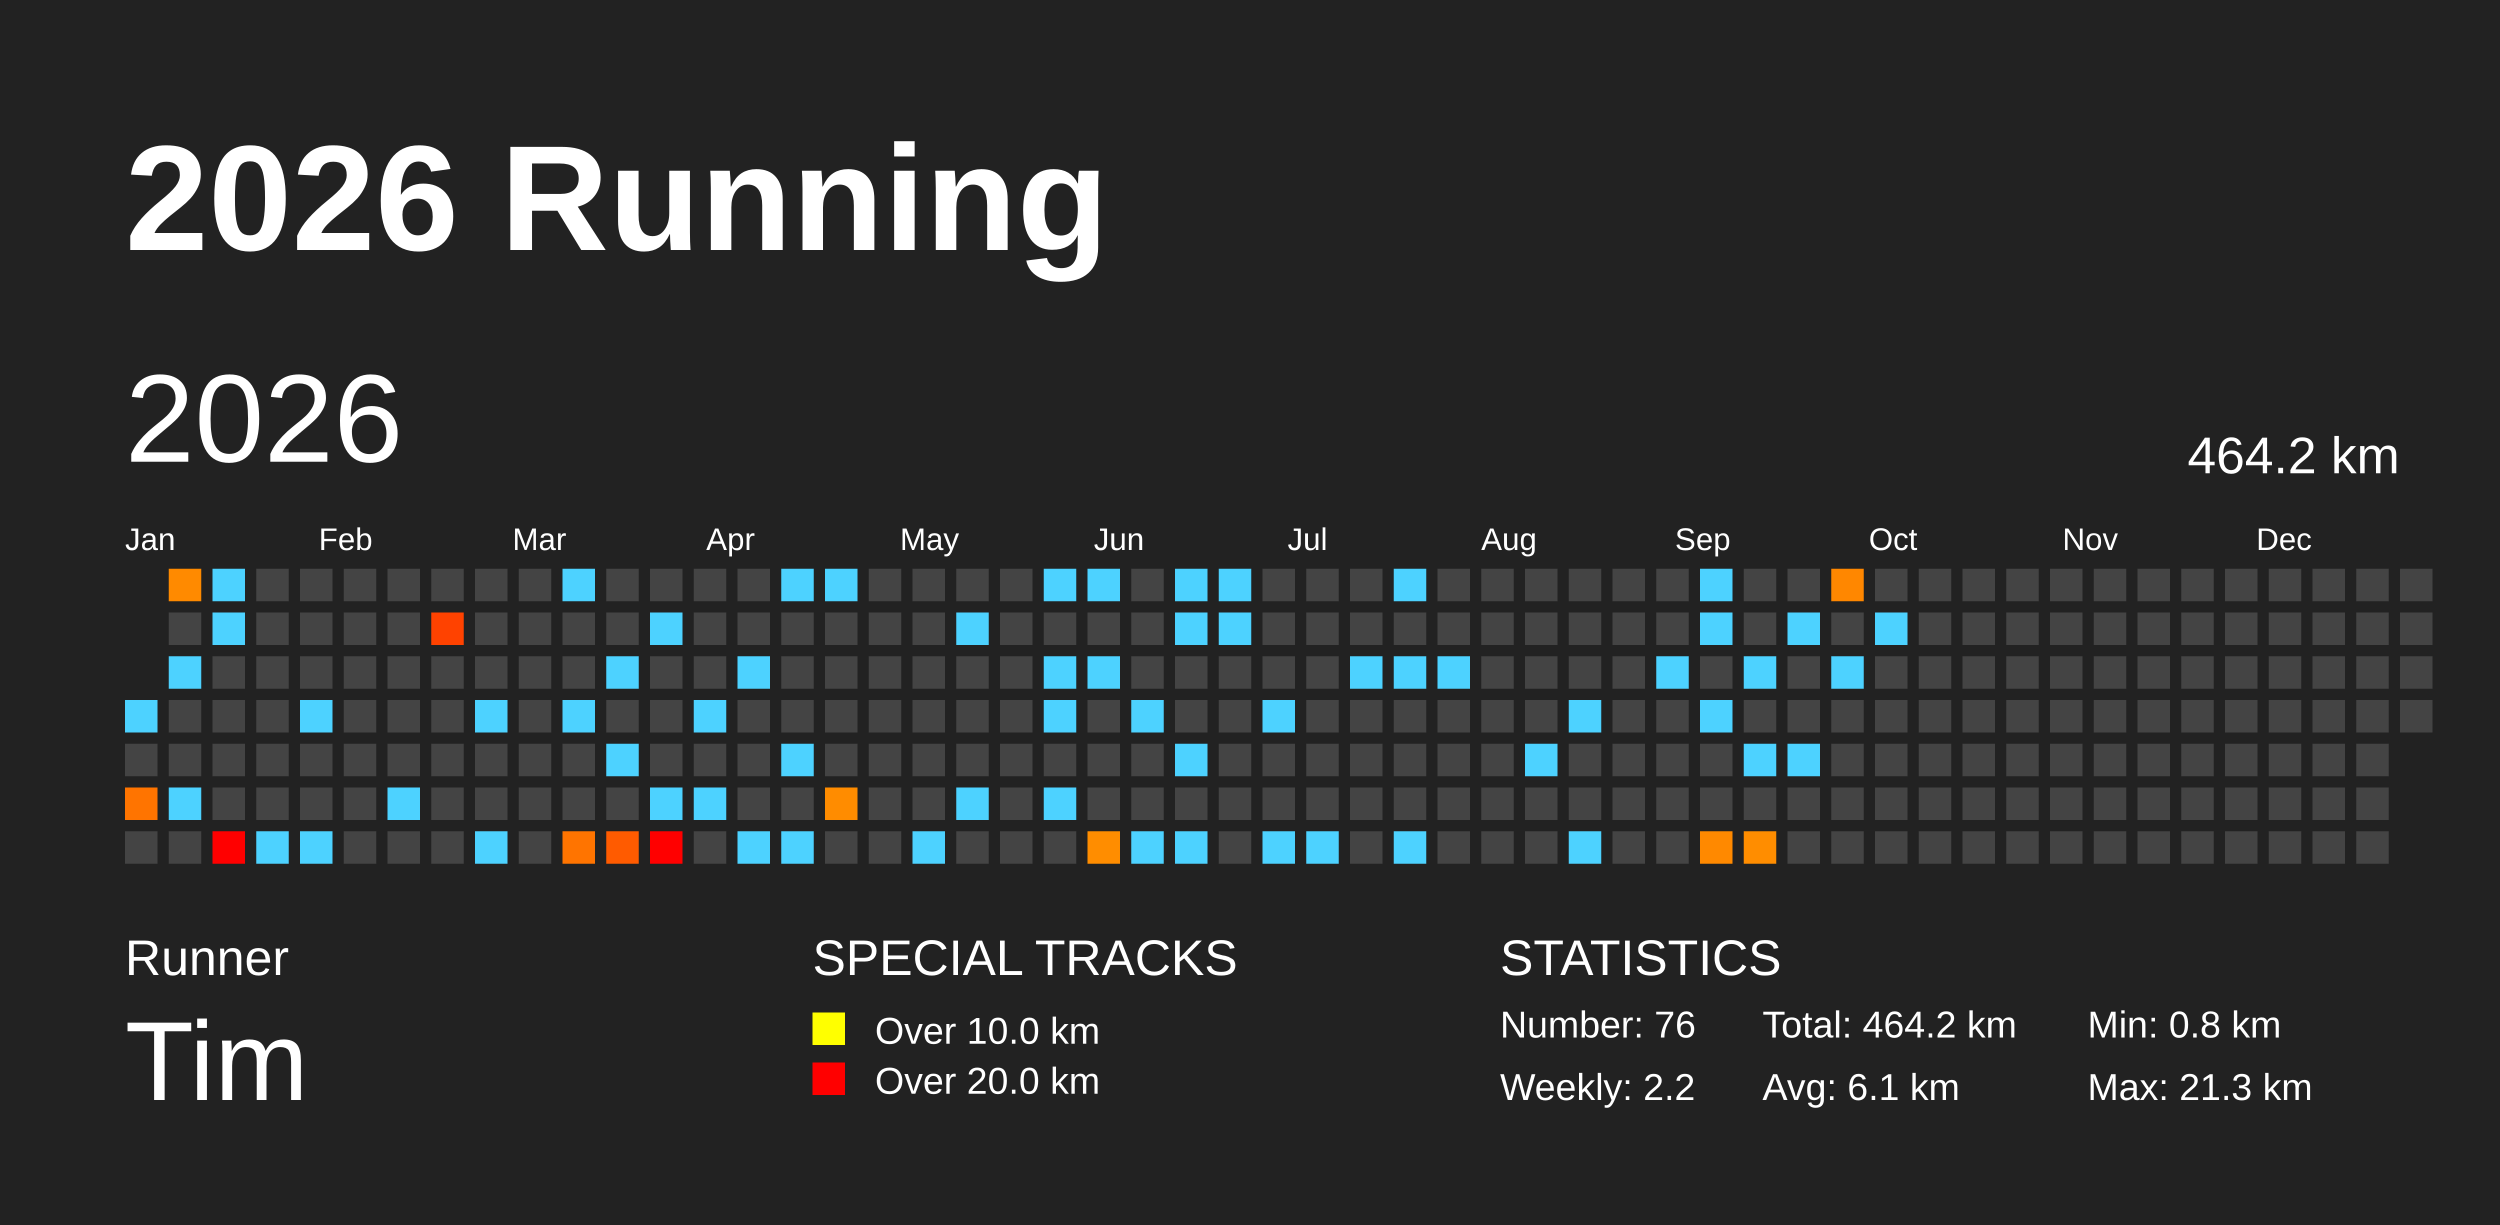
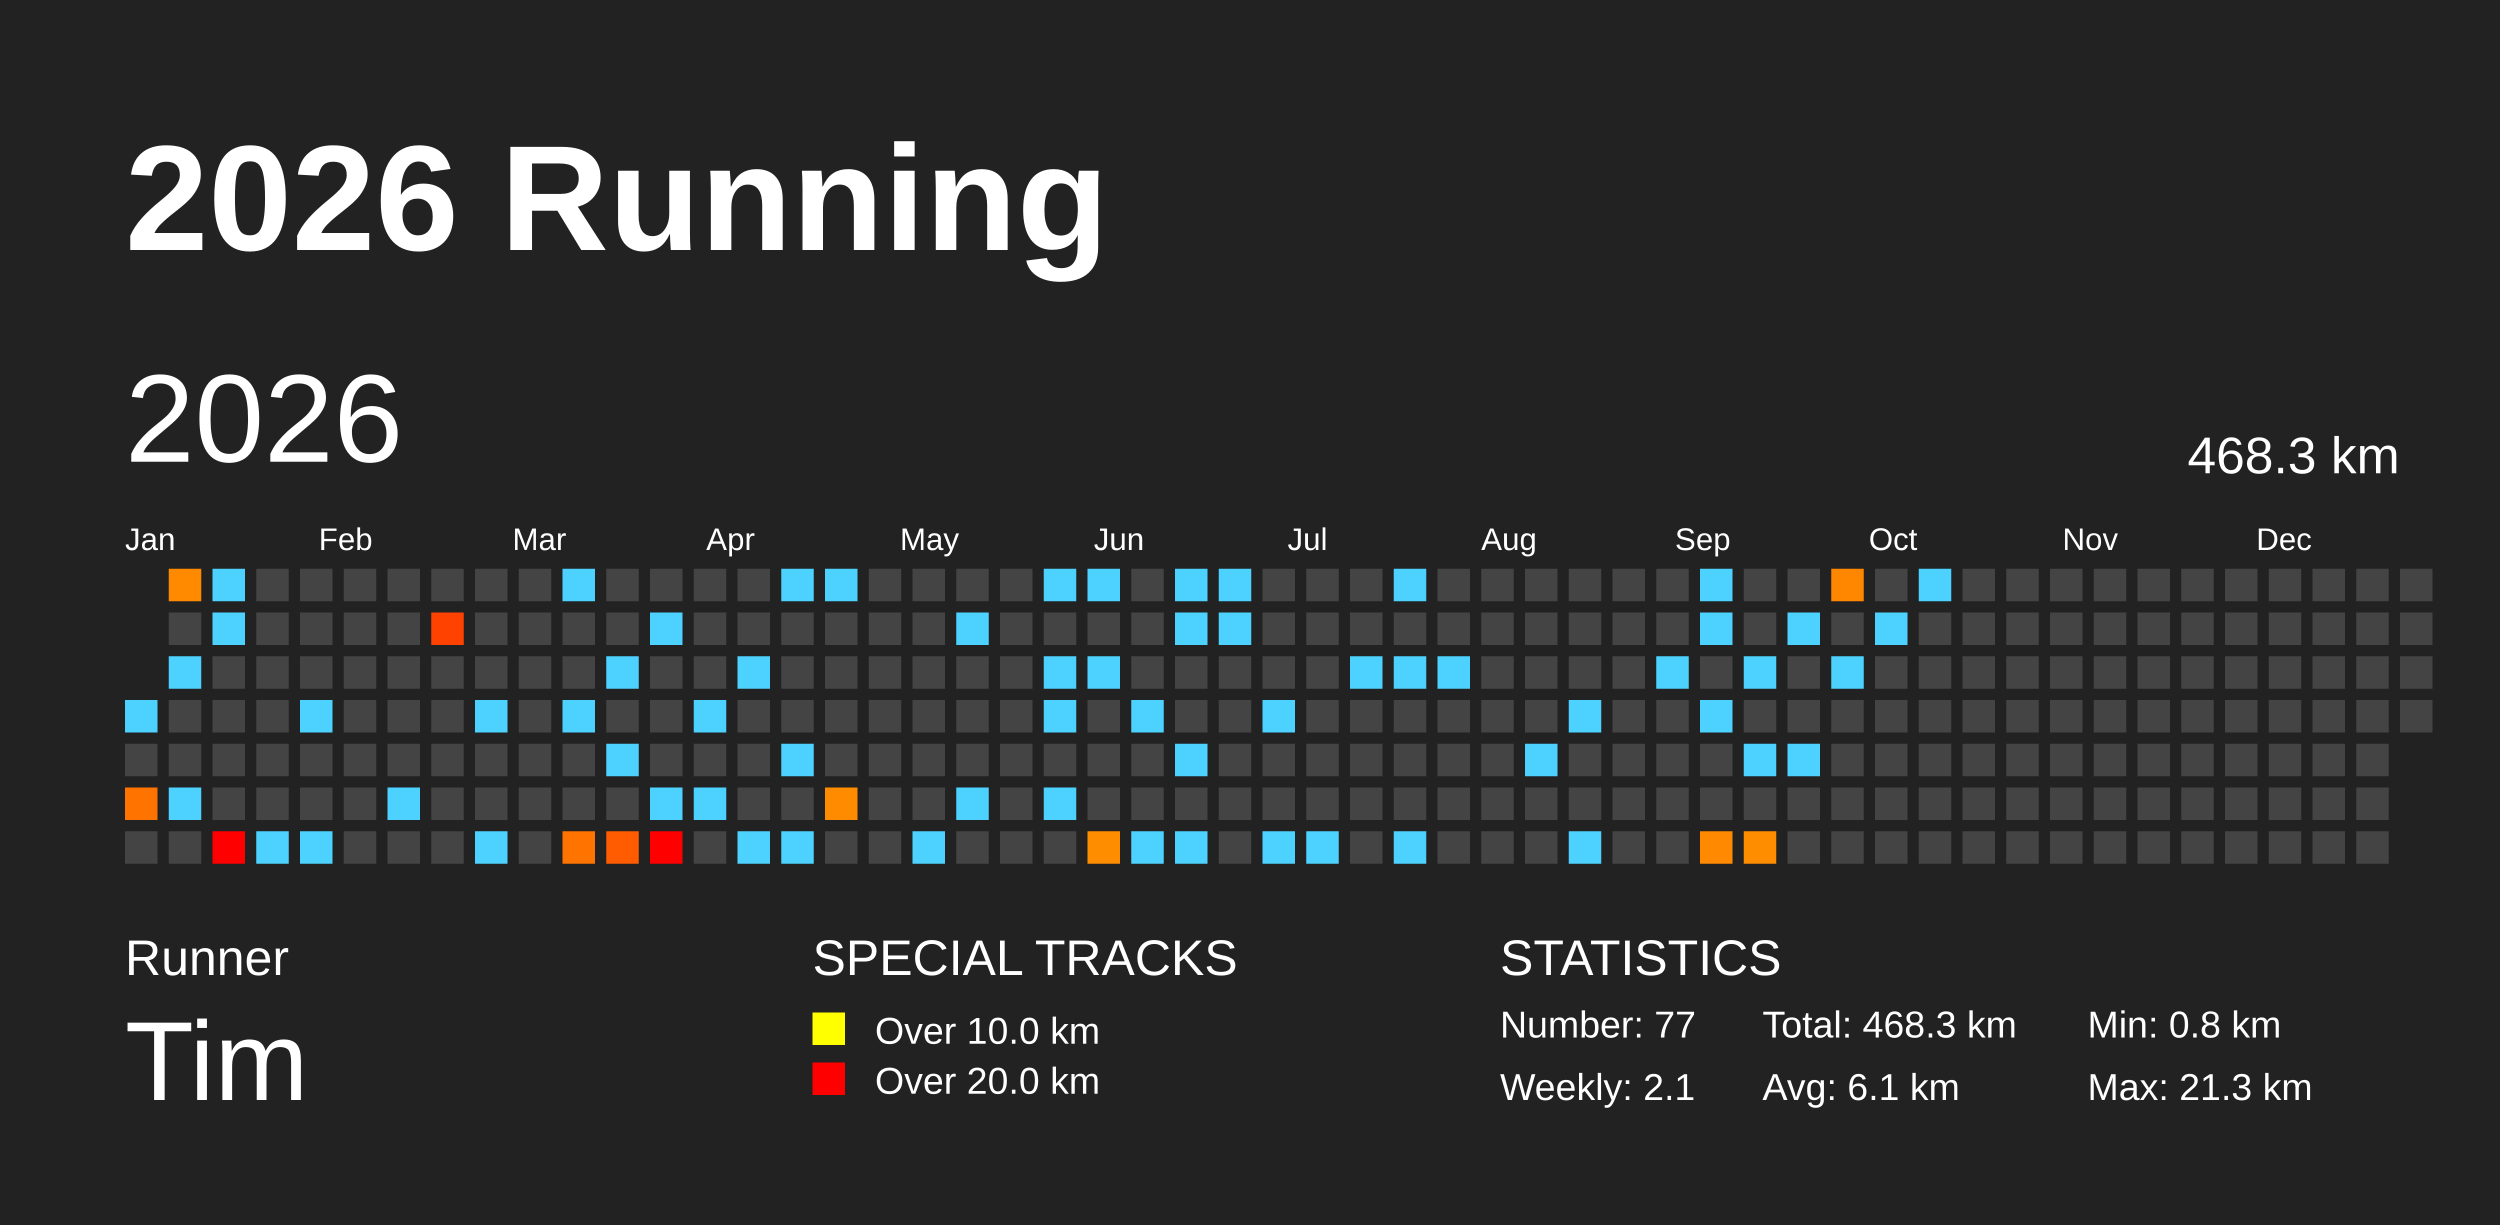
<svg xmlns="http://www.w3.org/2000/svg" baseProfile="full" height="98mm" version="1.1" viewBox="0,0,200,98" width="200mm">
  <defs />
  <rect fill="#222222" height="98" width="200" x="0" y="0" />
  <text fill="#FFFFFF" style="font-size:12px; font-family:Arial; font-weight:bold;" x="10" y="20">2026 Running</text>
  <text fill="#FFFFFF" style="font-size:4px; font-family:Arial" x="10" y="78">Runner</text>
  <text fill="#FFFFFF" style="font-size:9px; font-family:Arial" x="10" y="88">Tim</text>
  <text fill="#FFFFFF" style="font-size:4px; font-family:Arial" x="65" y="78">SPECIAL TRACKS</text>
  <rect fill="yellow" height="2.6" width="2.6" x="65" y="81" />
  <text fill="#FFFFFF" style="font-size:3px; font-family:Arial" x="70" y="83.5">Over 10.0 km</text>
  <rect fill="red" height="2.6" width="2.6" x="65" y="85" />
  <text fill="#FFFFFF" style="font-size:3px; font-family:Arial" x="70" y="87.5">Over 20.0 km</text>
  <text fill="#FFFFFF" style="font-size:4px; font-family:Arial" x="120" y="78">STATISTICS</text>
-   <text fill="#FFFFFF" style="font-size:3px; font-family:Arial" x="120" y="83">Number: 76</text>
-   <text fill="#FFFFFF" style="font-size:3px; font-family:Arial" x="120" y="88">Weekly: 2.2</text>
-   <text fill="#FFFFFF" style="font-size:3px; font-family:Arial" x="141" y="83">Total: 464.2 km</text>
+   <text fill="#FFFFFF" style="font-size:3px; font-family:Arial" x="120" y="83">Number: 77</text>
+   <text fill="#FFFFFF" style="font-size:3px; font-family:Arial" x="120" y="88">Weekly: 2.1</text>
+   <text fill="#FFFFFF" style="font-size:3px; font-family:Arial" x="141" y="83">Total: 468.3 km</text>
  <text fill="#FFFFFF" style="font-size:3px; font-family:Arial" x="141" y="88">Avg: 6.1 km</text>
  <text fill="#FFFFFF" style="font-size:3px; font-family:Arial" x="167" y="83">Min: 0.8 km</text>
  <text fill="#FFFFFF" style="font-size:3px; font-family:Arial" x="167" y="88">Max: 21.3 km</text>
  <text dominant-baseline="hanging" fill="#FFFFFF" style="font-size:10.0px; font-family:Arial;" x="10" y="30">2026</text>
-   <text dominant-baseline="hanging" fill="#FFFFFF" style="font-size:4.125px; font-family:Arial;" x="175" y="35">464.2 km</text>
+   <text dominant-baseline="hanging" fill="#FFFFFF" style="font-size:4.125px; font-family:Arial;" x="175" y="35">468.3 km</text>
  <text fill="#FFFFFF" style="font-size:2.5px; font-family:Arial" x="10.0" y="44">Jan</text>
  <text fill="#FFFFFF" style="font-size:2.5px; font-family:Arial" x="25.5" y="44">Feb</text>
  <text fill="#FFFFFF" style="font-size:2.5px; font-family:Arial" x="41.0" y="44">Mar</text>
  <text fill="#FFFFFF" style="font-size:2.5px; font-family:Arial" x="56.5" y="44">Apr</text>
  <text fill="#FFFFFF" style="font-size:2.5px; font-family:Arial" x="72.0" y="44">May</text>
  <text fill="#FFFFFF" style="font-size:2.5px; font-family:Arial" x="87.5" y="44">Jun</text>
  <text fill="#FFFFFF" style="font-size:2.5px; font-family:Arial" x="103.0" y="44">Jul</text>
  <text fill="#FFFFFF" style="font-size:2.5px; font-family:Arial" x="118.5" y="44">Aug</text>
  <text fill="#FFFFFF" style="font-size:2.5px; font-family:Arial" x="134.0" y="44">Sep</text>
  <text fill="#FFFFFF" style="font-size:2.5px; font-family:Arial" x="149.5" y="44">Oct</text>
  <text fill="#FFFFFF" style="font-size:2.5px; font-family:Arial" x="165.0" y="44">Nov</text>
  <text fill="#FFFFFF" style="font-size:2.5px; font-family:Arial" x="180.5" y="44">Dec</text>
  <rect fill="#4dd2ff" height="2.6" width="2.6" x="10.0" y="56.0" />
  <rect fill="#444444" height="2.6" width="2.6" x="10.0" y="59.5" />
  <rect fill="#ff7400" height="2.6" width="2.6" x="10.0" y="63.0" />
  <rect fill="#444444" height="2.6" width="2.6" x="10.0" y="66.5" />
  <rect fill="#ff8a00" height="2.6" width="2.6" x="13.5" y="45.5" />
  <rect fill="#444444" height="2.6" width="2.6" x="13.5" y="49.0" />
  <rect fill="#4dd2ff" height="2.6" width="2.6" x="13.5" y="52.5" />
  <rect fill="#444444" height="2.6" width="2.6" x="13.5" y="56.0" />
  <rect fill="#444444" height="2.6" width="2.6" x="13.5" y="59.5" />
  <rect fill="#4dd2ff" height="2.6" width="2.6" x="13.5" y="63.0" />
  <rect fill="#444444" height="2.6" width="2.6" x="13.5" y="66.5" />
  <rect fill="#4dd2ff" height="2.6" width="2.6" x="17.0" y="45.5" />
  <rect fill="#4dd2ff" height="2.6" width="2.6" x="17.0" y="49.0" />
  <rect fill="#444444" height="2.6" width="2.6" x="17.0" y="52.5" />
  <rect fill="#444444" height="2.6" width="2.6" x="17.0" y="56.0" />
  <rect fill="#444444" height="2.6" width="2.6" x="17.0" y="59.5" />
  <rect fill="#444444" height="2.6" width="2.6" x="17.0" y="63.0" />
  <rect fill="red" height="2.6" width="2.6" x="17.0" y="66.5" />
  <rect fill="#444444" height="2.6" width="2.6" x="20.5" y="45.5" />
  <rect fill="#444444" height="2.6" width="2.6" x="20.5" y="49.0" />
  <rect fill="#444444" height="2.6" width="2.6" x="20.5" y="52.5" />
  <rect fill="#444444" height="2.6" width="2.6" x="20.5" y="56.0" />
  <rect fill="#444444" height="2.6" width="2.6" x="20.5" y="59.5" />
  <rect fill="#444444" height="2.6" width="2.6" x="20.5" y="63.0" />
  <rect fill="#4dd2ff" height="2.6" width="2.6" x="20.5" y="66.5" />
  <rect fill="#444444" height="2.6" width="2.6" x="24.0" y="45.5" />
  <rect fill="#444444" height="2.6" width="2.6" x="24.0" y="49.0" />
  <rect fill="#444444" height="2.6" width="2.6" x="24.0" y="52.5" />
  <rect fill="#4dd2ff" height="2.6" width="2.6" x="24.0" y="56.0" />
  <rect fill="#444444" height="2.6" width="2.6" x="24.0" y="59.5" />
  <rect fill="#444444" height="2.6" width="2.6" x="24.0" y="63.0" />
  <rect fill="#4dd2ff" height="2.6" width="2.6" x="24.0" y="66.5" />
  <rect fill="#444444" height="2.6" width="2.6" x="27.5" y="45.5" />
  <rect fill="#444444" height="2.6" width="2.6" x="27.5" y="49.0" />
  <rect fill="#444444" height="2.6" width="2.6" x="27.5" y="52.5" />
  <rect fill="#444444" height="2.6" width="2.6" x="27.5" y="56.0" />
  <rect fill="#444444" height="2.6" width="2.6" x="27.5" y="59.5" />
  <rect fill="#444444" height="2.6" width="2.6" x="27.5" y="63.0" />
  <rect fill="#444444" height="2.6" width="2.6" x="27.5" y="66.5" />
  <rect fill="#444444" height="2.6" width="2.6" x="31.0" y="45.5" />
  <rect fill="#444444" height="2.6" width="2.6" x="31.0" y="49.0" />
  <rect fill="#444444" height="2.6" width="2.6" x="31.0" y="52.5" />
  <rect fill="#444444" height="2.6" width="2.6" x="31.0" y="56.0" />
  <rect fill="#444444" height="2.6" width="2.6" x="31.0" y="59.5" />
  <rect fill="#4dd2ff" height="2.6" width="2.6" x="31.0" y="63.0" />
  <rect fill="#444444" height="2.6" width="2.6" x="31.0" y="66.5" />
  <rect fill="#444444" height="2.6" width="2.6" x="34.5" y="45.5" />
  <rect fill="#ff4200" height="2.6" width="2.6" x="34.5" y="49.0" />
  <rect fill="#444444" height="2.6" width="2.6" x="34.5" y="52.5" />
  <rect fill="#444444" height="2.6" width="2.6" x="34.5" y="56.0" />
  <rect fill="#444444" height="2.6" width="2.6" x="34.5" y="59.5" />
  <rect fill="#444444" height="2.6" width="2.6" x="34.5" y="63.0" />
  <rect fill="#444444" height="2.6" width="2.6" x="34.5" y="66.5" />
  <rect fill="#444444" height="2.6" width="2.6" x="38.0" y="45.5" />
  <rect fill="#444444" height="2.6" width="2.6" x="38.0" y="49.0" />
  <rect fill="#444444" height="2.6" width="2.6" x="38.0" y="52.5" />
  <rect fill="#4dd2ff" height="2.6" width="2.6" x="38.0" y="56.0" />
  <rect fill="#444444" height="2.6" width="2.6" x="38.0" y="59.5" />
  <rect fill="#444444" height="2.6" width="2.6" x="38.0" y="63.0" />
  <rect fill="#4dd2ff" height="2.6" width="2.6" x="38.0" y="66.5" />
  <rect fill="#444444" height="2.6" width="2.6" x="41.5" y="45.5" />
  <rect fill="#444444" height="2.6" width="2.6" x="41.5" y="49.0" />
  <rect fill="#444444" height="2.6" width="2.6" x="41.5" y="52.5" />
  <rect fill="#444444" height="2.6" width="2.6" x="41.5" y="56.0" />
  <rect fill="#444444" height="2.6" width="2.6" x="41.5" y="59.5" />
  <rect fill="#444444" height="2.6" width="2.6" x="41.5" y="63.0" />
  <rect fill="#444444" height="2.6" width="2.6" x="41.5" y="66.5" />
  <rect fill="#4dd2ff" height="2.6" width="2.6" x="45.0" y="45.5" />
  <rect fill="#444444" height="2.6" width="2.6" x="45.0" y="49.0" />
  <rect fill="#444444" height="2.6" width="2.6" x="45.0" y="52.5" />
  <rect fill="#4dd2ff" height="2.6" width="2.6" x="45.0" y="56.0" />
  <rect fill="#444444" height="2.6" width="2.6" x="45.0" y="59.5" />
  <rect fill="#444444" height="2.6" width="2.6" x="45.0" y="63.0" />
  <rect fill="#ff7400" height="2.6" width="2.6" x="45.0" y="66.5" />
  <rect fill="#444444" height="2.6" width="2.6" x="48.5" y="45.5" />
  <rect fill="#444444" height="2.6" width="2.6" x="48.5" y="49.0" />
  <rect fill="#4dd2ff" height="2.6" width="2.6" x="48.5" y="52.5" />
  <rect fill="#444444" height="2.6" width="2.6" x="48.5" y="56.0" />
  <rect fill="#4dd2ff" height="2.6" width="2.6" x="48.5" y="59.5" />
  <rect fill="#444444" height="2.6" width="2.6" x="48.5" y="63.0" />
  <rect fill="#ff5b00" height="2.6" width="2.6" x="48.5" y="66.5" />
  <rect fill="#444444" height="2.6" width="2.6" x="52.0" y="45.5" />
  <rect fill="#4dd2ff" height="2.6" width="2.6" x="52.0" y="49.0" />
  <rect fill="#444444" height="2.6" width="2.6" x="52.0" y="52.5" />
  <rect fill="#444444" height="2.6" width="2.6" x="52.0" y="56.0" />
  <rect fill="#444444" height="2.6" width="2.6" x="52.0" y="59.5" />
  <rect fill="#4dd2ff" height="2.6" width="2.6" x="52.0" y="63.0" />
  <rect fill="red" height="2.6" width="2.6" x="52.0" y="66.5" />
  <rect fill="#444444" height="2.6" width="2.6" x="55.5" y="45.5" />
  <rect fill="#444444" height="2.6" width="2.6" x="55.5" y="49.0" />
  <rect fill="#444444" height="2.6" width="2.6" x="55.5" y="52.5" />
  <rect fill="#4dd2ff" height="2.6" width="2.6" x="55.5" y="56.0" />
  <rect fill="#444444" height="2.6" width="2.6" x="55.5" y="59.5" />
  <rect fill="#4dd2ff" height="2.6" width="2.6" x="55.5" y="63.0" />
  <rect fill="#444444" height="2.6" width="2.6" x="55.5" y="66.5" />
  <rect fill="#444444" height="2.6" width="2.6" x="59.0" y="45.5" />
  <rect fill="#444444" height="2.6" width="2.6" x="59.0" y="49.0" />
  <rect fill="#4dd2ff" height="2.6" width="2.6" x="59.0" y="52.5" />
  <rect fill="#444444" height="2.6" width="2.6" x="59.0" y="56.0" />
  <rect fill="#444444" height="2.6" width="2.6" x="59.0" y="59.5" />
  <rect fill="#444444" height="2.6" width="2.6" x="59.0" y="63.0" />
  <rect fill="#4dd2ff" height="2.6" width="2.6" x="59.0" y="66.5" />
  <rect fill="#4dd2ff" height="2.6" width="2.6" x="62.5" y="45.5" />
  <rect fill="#444444" height="2.6" width="2.6" x="62.5" y="49.0" />
  <rect fill="#444444" height="2.6" width="2.6" x="62.5" y="52.5" />
  <rect fill="#444444" height="2.6" width="2.6" x="62.5" y="56.0" />
  <rect fill="#4dd2ff" height="2.6" width="2.6" x="62.5" y="59.5" />
  <rect fill="#444444" height="2.6" width="2.6" x="62.5" y="63.0" />
  <rect fill="#4dd2ff" height="2.6" width="2.6" x="62.5" y="66.5" />
  <rect fill="#4dd2ff" height="2.6" width="2.6" x="66.0" y="45.5" />
  <rect fill="#444444" height="2.6" width="2.6" x="66.0" y="49.0" />
  <rect fill="#444444" height="2.6" width="2.6" x="66.0" y="52.5" />
  <rect fill="#444444" height="2.6" width="2.6" x="66.0" y="56.0" />
  <rect fill="#444444" height="2.6" width="2.6" x="66.0" y="59.5" />
  <rect fill="#ff8c00" height="2.6" width="2.6" x="66.0" y="63.0" />
  <rect fill="#444444" height="2.6" width="2.6" x="66.0" y="66.5" />
  <rect fill="#444444" height="2.6" width="2.6" x="69.5" y="45.5" />
  <rect fill="#444444" height="2.6" width="2.6" x="69.5" y="49.0" />
  <rect fill="#444444" height="2.6" width="2.6" x="69.5" y="52.5" />
  <rect fill="#444444" height="2.6" width="2.6" x="69.5" y="56.0" />
  <rect fill="#444444" height="2.6" width="2.6" x="69.5" y="59.5" />
  <rect fill="#444444" height="2.6" width="2.6" x="69.5" y="63.0" />
  <rect fill="#444444" height="2.6" width="2.6" x="69.5" y="66.5" />
  <rect fill="#444444" height="2.6" width="2.6" x="73.0" y="45.5" />
  <rect fill="#444444" height="2.6" width="2.6" x="73.0" y="49.0" />
  <rect fill="#444444" height="2.6" width="2.6" x="73.0" y="52.5" />
  <rect fill="#444444" height="2.6" width="2.6" x="73.0" y="56.0" />
  <rect fill="#444444" height="2.6" width="2.6" x="73.0" y="59.5" />
  <rect fill="#444444" height="2.6" width="2.6" x="73.0" y="63.0" />
  <rect fill="#4dd2ff" height="2.6" width="2.6" x="73.0" y="66.5" />
  <rect fill="#444444" height="2.6" width="2.6" x="76.5" y="45.5" />
  <rect fill="#4dd2ff" height="2.6" width="2.6" x="76.5" y="49.0" />
  <rect fill="#444444" height="2.6" width="2.6" x="76.5" y="52.5" />
  <rect fill="#444444" height="2.6" width="2.6" x="76.5" y="56.0" />
  <rect fill="#444444" height="2.6" width="2.6" x="76.5" y="59.5" />
  <rect fill="#4dd2ff" height="2.6" width="2.6" x="76.5" y="63.0" />
  <rect fill="#444444" height="2.6" width="2.6" x="76.5" y="66.5" />
  <rect fill="#444444" height="2.6" width="2.6" x="80.0" y="45.5" />
  <rect fill="#444444" height="2.6" width="2.6" x="80.0" y="49.0" />
  <rect fill="#444444" height="2.6" width="2.6" x="80.0" y="52.5" />
  <rect fill="#444444" height="2.6" width="2.6" x="80.0" y="56.0" />
  <rect fill="#444444" height="2.6" width="2.6" x="80.0" y="59.5" />
  <rect fill="#444444" height="2.6" width="2.6" x="80.0" y="63.0" />
  <rect fill="#444444" height="2.6" width="2.6" x="80.0" y="66.5" />
  <rect fill="#4dd2ff" height="2.6" width="2.6" x="83.5" y="45.5" />
  <rect fill="#444444" height="2.6" width="2.6" x="83.5" y="49.0" />
  <rect fill="#4dd2ff" height="2.6" width="2.6" x="83.5" y="52.5" />
  <rect fill="#4dd2ff" height="2.6" width="2.6" x="83.5" y="56.0" />
  <rect fill="#444444" height="2.6" width="2.6" x="83.5" y="59.5" />
  <rect fill="#4dd2ff" height="2.6" width="2.6" x="83.5" y="63.0" />
  <rect fill="#444444" height="2.6" width="2.6" x="83.5" y="66.5" />
  <rect fill="#4dd2ff" height="2.6" width="2.6" x="87.0" y="45.5" />
  <rect fill="#444444" height="2.6" width="2.6" x="87.0" y="49.0" />
  <rect fill="#4dd2ff" height="2.6" width="2.6" x="87.0" y="52.5" />
  <rect fill="#444444" height="2.6" width="2.6" x="87.0" y="56.0" />
  <rect fill="#444444" height="2.6" width="2.6" x="87.0" y="59.5" />
  <rect fill="#444444" height="2.6" width="2.6" x="87.0" y="63.0" />
  <rect fill="#ff8d00" height="2.6" width="2.6" x="87.0" y="66.5" />
  <rect fill="#444444" height="2.6" width="2.6" x="90.5" y="45.5" />
  <rect fill="#444444" height="2.6" width="2.6" x="90.5" y="49.0" />
  <rect fill="#444444" height="2.6" width="2.6" x="90.5" y="52.5" />
  <rect fill="#4dd2ff" height="2.6" width="2.6" x="90.5" y="56.0" />
  <rect fill="#444444" height="2.6" width="2.6" x="90.5" y="59.5" />
  <rect fill="#444444" height="2.6" width="2.6" x="90.5" y="63.0" />
  <rect fill="#4dd2ff" height="2.6" width="2.6" x="90.5" y="66.5" />
  <rect fill="#4dd2ff" height="2.6" width="2.6" x="94.0" y="45.5" />
  <rect fill="#4dd2ff" height="2.6" width="2.6" x="94.0" y="49.0" />
  <rect fill="#444444" height="2.6" width="2.6" x="94.0" y="52.5" />
  <rect fill="#444444" height="2.6" width="2.6" x="94.0" y="56.0" />
  <rect fill="#4dd2ff" height="2.6" width="2.6" x="94.0" y="59.5" />
  <rect fill="#444444" height="2.6" width="2.6" x="94.0" y="63.0" />
  <rect fill="#4dd2ff" height="2.6" width="2.6" x="94.0" y="66.5" />
  <rect fill="#4dd2ff" height="2.6" width="2.6" x="97.5" y="45.5" />
  <rect fill="#4dd2ff" height="2.6" width="2.6" x="97.5" y="49.0" />
  <rect fill="#444444" height="2.6" width="2.6" x="97.5" y="52.5" />
  <rect fill="#444444" height="2.6" width="2.6" x="97.5" y="56.0" />
  <rect fill="#444444" height="2.6" width="2.6" x="97.5" y="59.5" />
  <rect fill="#444444" height="2.6" width="2.6" x="97.5" y="63.0" />
  <rect fill="#444444" height="2.6" width="2.6" x="97.5" y="66.5" />
  <rect fill="#444444" height="2.6" width="2.6" x="101.0" y="45.5" />
  <rect fill="#444444" height="2.6" width="2.6" x="101.0" y="49.0" />
  <rect fill="#444444" height="2.6" width="2.6" x="101.0" y="52.5" />
  <rect fill="#4dd2ff" height="2.6" width="2.6" x="101.0" y="56.0" />
  <rect fill="#444444" height="2.6" width="2.6" x="101.0" y="59.5" />
  <rect fill="#444444" height="2.6" width="2.6" x="101.0" y="63.0" />
  <rect fill="#4dd2ff" height="2.6" width="2.6" x="101.0" y="66.5" />
  <rect fill="#444444" height="2.6" width="2.6" x="104.5" y="45.5" />
  <rect fill="#444444" height="2.6" width="2.6" x="104.5" y="49.0" />
  <rect fill="#444444" height="2.6" width="2.6" x="104.5" y="52.5" />
  <rect fill="#444444" height="2.6" width="2.6" x="104.5" y="56.0" />
  <rect fill="#444444" height="2.6" width="2.6" x="104.5" y="59.5" />
  <rect fill="#444444" height="2.6" width="2.6" x="104.5" y="63.0" />
  <rect fill="#4dd2ff" height="2.6" width="2.6" x="104.5" y="66.5" />
  <rect fill="#444444" height="2.6" width="2.6" x="108.0" y="45.5" />
  <rect fill="#444444" height="2.6" width="2.6" x="108.0" y="49.0" />
  <rect fill="#4dd2ff" height="2.6" width="2.6" x="108.0" y="52.5" />
  <rect fill="#444444" height="2.6" width="2.6" x="108.0" y="56.0" />
  <rect fill="#444444" height="2.6" width="2.6" x="108.0" y="59.5" />
  <rect fill="#444444" height="2.6" width="2.6" x="108.0" y="63.0" />
  <rect fill="#444444" height="2.6" width="2.6" x="108.0" y="66.5" />
  <rect fill="#4dd2ff" height="2.6" width="2.6" x="111.5" y="45.5" />
  <rect fill="#444444" height="2.6" width="2.6" x="111.5" y="49.0" />
  <rect fill="#4dd2ff" height="2.6" width="2.6" x="111.5" y="52.5" />
  <rect fill="#444444" height="2.6" width="2.6" x="111.5" y="56.0" />
  <rect fill="#444444" height="2.6" width="2.6" x="111.5" y="59.5" />
  <rect fill="#444444" height="2.6" width="2.6" x="111.5" y="63.0" />
  <rect fill="#4dd2ff" height="2.6" width="2.6" x="111.5" y="66.5" />
  <rect fill="#444444" height="2.6" width="2.6" x="115.0" y="45.5" />
  <rect fill="#444444" height="2.6" width="2.6" x="115.0" y="49.0" />
  <rect fill="#4dd2ff" height="2.6" width="2.6" x="115.0" y="52.5" />
  <rect fill="#444444" height="2.6" width="2.6" x="115.0" y="56.0" />
  <rect fill="#444444" height="2.6" width="2.6" x="115.0" y="59.5" />
  <rect fill="#444444" height="2.6" width="2.6" x="115.0" y="63.0" />
  <rect fill="#444444" height="2.6" width="2.6" x="115.0" y="66.5" />
  <rect fill="#444444" height="2.6" width="2.6" x="118.5" y="45.5" />
  <rect fill="#444444" height="2.6" width="2.6" x="118.5" y="49.0" />
  <rect fill="#444444" height="2.6" width="2.6" x="118.5" y="52.5" />
  <rect fill="#444444" height="2.6" width="2.6" x="118.5" y="56.0" />
  <rect fill="#444444" height="2.6" width="2.6" x="118.5" y="59.5" />
  <rect fill="#444444" height="2.6" width="2.6" x="118.5" y="63.0" />
  <rect fill="#444444" height="2.6" width="2.6" x="118.5" y="66.5" />
  <rect fill="#444444" height="2.6" width="2.6" x="122.0" y="45.5" />
  <rect fill="#444444" height="2.6" width="2.6" x="122.0" y="49.0" />
  <rect fill="#444444" height="2.6" width="2.6" x="122.0" y="52.5" />
  <rect fill="#444444" height="2.6" width="2.6" x="122.0" y="56.0" />
  <rect fill="#4dd2ff" height="2.6" width="2.6" x="122.0" y="59.5" />
  <rect fill="#444444" height="2.6" width="2.6" x="122.0" y="63.0" />
  <rect fill="#444444" height="2.6" width="2.6" x="122.0" y="66.5" />
  <rect fill="#444444" height="2.6" width="2.6" x="125.5" y="45.5" />
  <rect fill="#444444" height="2.6" width="2.6" x="125.5" y="49.0" />
  <rect fill="#444444" height="2.6" width="2.6" x="125.5" y="52.5" />
  <rect fill="#4dd2ff" height="2.6" width="2.6" x="125.5" y="56.0" />
  <rect fill="#444444" height="2.6" width="2.6" x="125.5" y="59.5" />
  <rect fill="#444444" height="2.6" width="2.6" x="125.5" y="63.0" />
  <rect fill="#4dd2ff" height="2.6" width="2.6" x="125.5" y="66.5" />
  <rect fill="#444444" height="2.6" width="2.6" x="129.0" y="45.5" />
  <rect fill="#444444" height="2.6" width="2.6" x="129.0" y="49.0" />
  <rect fill="#444444" height="2.6" width="2.6" x="129.0" y="52.5" />
  <rect fill="#444444" height="2.6" width="2.6" x="129.0" y="56.0" />
  <rect fill="#444444" height="2.6" width="2.6" x="129.0" y="59.5" />
  <rect fill="#444444" height="2.6" width="2.6" x="129.0" y="63.0" />
  <rect fill="#444444" height="2.6" width="2.6" x="129.0" y="66.5" />
  <rect fill="#444444" height="2.6" width="2.6" x="132.5" y="45.5" />
  <rect fill="#444444" height="2.6" width="2.6" x="132.5" y="49.0" />
  <rect fill="#4dd2ff" height="2.6" width="2.6" x="132.5" y="52.5" />
  <rect fill="#444444" height="2.6" width="2.6" x="132.5" y="56.0" />
  <rect fill="#444444" height="2.6" width="2.6" x="132.5" y="59.5" />
  <rect fill="#444444" height="2.6" width="2.6" x="132.5" y="63.0" />
  <rect fill="#444444" height="2.6" width="2.6" x="132.5" y="66.5" />
  <rect fill="#4dd2ff" height="2.6" width="2.6" x="136.0" y="45.5" />
  <rect fill="#4dd2ff" height="2.6" width="2.6" x="136.0" y="49.0" />
  <rect fill="#444444" height="2.6" width="2.6" x="136.0" y="52.5" />
  <rect fill="#4dd2ff" height="2.6" width="2.6" x="136.0" y="56.0" />
  <rect fill="#444444" height="2.6" width="2.6" x="136.0" y="59.5" />
  <rect fill="#444444" height="2.6" width="2.6" x="136.0" y="63.0" />
  <rect fill="#ff8900" height="2.6" width="2.6" x="136.0" y="66.5" />
  <rect fill="#444444" height="2.6" width="2.6" x="139.5" y="45.5" />
  <rect fill="#444444" height="2.6" width="2.6" x="139.5" y="49.0" />
  <rect fill="#4dd2ff" height="2.6" width="2.6" x="139.5" y="52.5" />
  <rect fill="#444444" height="2.6" width="2.6" x="139.5" y="56.0" />
  <rect fill="#4dd2ff" height="2.6" width="2.6" x="139.5" y="59.5" />
  <rect fill="#444444" height="2.6" width="2.6" x="139.5" y="63.0" />
  <rect fill="#ff8d00" height="2.6" width="2.6" x="139.5" y="66.5" />
  <rect fill="#444444" height="2.6" width="2.6" x="143.0" y="45.5" />
  <rect fill="#4dd2ff" height="2.6" width="2.6" x="143.0" y="49.0" />
  <rect fill="#444444" height="2.6" width="2.6" x="143.0" y="52.5" />
  <rect fill="#444444" height="2.6" width="2.6" x="143.0" y="56.0" />
  <rect fill="#4dd2ff" height="2.6" width="2.6" x="143.0" y="59.5" />
  <rect fill="#444444" height="2.6" width="2.6" x="143.0" y="63.0" />
  <rect fill="#444444" height="2.6" width="2.6" x="143.0" y="66.5" />
  <rect fill="#ff8700" height="2.6" width="2.6" x="146.5" y="45.5" />
  <rect fill="#444444" height="2.6" width="2.6" x="146.5" y="49.0" />
  <rect fill="#4dd2ff" height="2.6" width="2.6" x="146.5" y="52.5" />
  <rect fill="#444444" height="2.6" width="2.6" x="146.5" y="56.0" />
  <rect fill="#444444" height="2.6" width="2.6" x="146.5" y="59.5" />
  <rect fill="#444444" height="2.6" width="2.6" x="146.5" y="63.0" />
  <rect fill="#444444" height="2.6" width="2.6" x="146.5" y="66.5" />
  <rect fill="#444444" height="2.6" width="2.6" x="150.0" y="45.5" />
  <rect fill="#4dd2ff" height="2.6" width="2.6" x="150.0" y="49.0" />
  <rect fill="#444444" height="2.6" width="2.6" x="150.0" y="52.5" />
  <rect fill="#444444" height="2.6" width="2.6" x="150.0" y="56.0" />
  <rect fill="#444444" height="2.6" width="2.6" x="150.0" y="59.5" />
  <rect fill="#444444" height="2.6" width="2.6" x="150.0" y="63.0" />
  <rect fill="#444444" height="2.6" width="2.6" x="150.0" y="66.5" />
-   <rect fill="#444444" height="2.6" width="2.6" x="153.5" y="45.5" />
+   <rect fill="#4dd2ff" height="2.6" width="2.6" x="153.5" y="45.5" />
  <rect fill="#444444" height="2.6" width="2.6" x="153.5" y="49.0" />
  <rect fill="#444444" height="2.6" width="2.6" x="153.5" y="52.5" />
  <rect fill="#444444" height="2.6" width="2.6" x="153.5" y="56.0" />
  <rect fill="#444444" height="2.6" width="2.6" x="153.5" y="59.5" />
  <rect fill="#444444" height="2.6" width="2.6" x="153.5" y="63.0" />
  <rect fill="#444444" height="2.6" width="2.6" x="153.5" y="66.5" />
  <rect fill="#444444" height="2.6" width="2.6" x="157.0" y="45.5" />
  <rect fill="#444444" height="2.6" width="2.6" x="157.0" y="49.0" />
  <rect fill="#444444" height="2.6" width="2.6" x="157.0" y="52.5" />
  <rect fill="#444444" height="2.6" width="2.6" x="157.0" y="56.0" />
  <rect fill="#444444" height="2.6" width="2.6" x="157.0" y="59.5" />
  <rect fill="#444444" height="2.6" width="2.6" x="157.0" y="63.0" />
  <rect fill="#444444" height="2.6" width="2.6" x="157.0" y="66.5" />
  <rect fill="#444444" height="2.6" width="2.6" x="160.5" y="45.5" />
  <rect fill="#444444" height="2.6" width="2.6" x="160.5" y="49.0" />
  <rect fill="#444444" height="2.6" width="2.6" x="160.5" y="52.5" />
  <rect fill="#444444" height="2.6" width="2.6" x="160.5" y="56.0" />
  <rect fill="#444444" height="2.6" width="2.6" x="160.5" y="59.5" />
  <rect fill="#444444" height="2.6" width="2.6" x="160.5" y="63.0" />
  <rect fill="#444444" height="2.6" width="2.6" x="160.5" y="66.5" />
  <rect fill="#444444" height="2.6" width="2.6" x="164.0" y="45.5" />
  <rect fill="#444444" height="2.6" width="2.6" x="164.0" y="49.0" />
  <rect fill="#444444" height="2.6" width="2.6" x="164.0" y="52.5" />
  <rect fill="#444444" height="2.6" width="2.6" x="164.0" y="56.0" />
  <rect fill="#444444" height="2.6" width="2.6" x="164.0" y="59.5" />
  <rect fill="#444444" height="2.6" width="2.6" x="164.0" y="63.0" />
  <rect fill="#444444" height="2.6" width="2.6" x="164.0" y="66.5" />
  <rect fill="#444444" height="2.6" width="2.6" x="167.5" y="45.5" />
  <rect fill="#444444" height="2.6" width="2.6" x="167.5" y="49.0" />
  <rect fill="#444444" height="2.6" width="2.6" x="167.5" y="52.5" />
  <rect fill="#444444" height="2.6" width="2.6" x="167.5" y="56.0" />
  <rect fill="#444444" height="2.6" width="2.6" x="167.5" y="59.5" />
  <rect fill="#444444" height="2.6" width="2.6" x="167.5" y="63.0" />
  <rect fill="#444444" height="2.6" width="2.6" x="167.5" y="66.5" />
  <rect fill="#444444" height="2.6" width="2.6" x="171.0" y="45.5" />
  <rect fill="#444444" height="2.6" width="2.6" x="171.0" y="49.0" />
  <rect fill="#444444" height="2.6" width="2.6" x="171.0" y="52.5" />
  <rect fill="#444444" height="2.6" width="2.6" x="171.0" y="56.0" />
  <rect fill="#444444" height="2.6" width="2.6" x="171.0" y="59.5" />
  <rect fill="#444444" height="2.6" width="2.6" x="171.0" y="63.0" />
  <rect fill="#444444" height="2.6" width="2.6" x="171.0" y="66.5" />
  <rect fill="#444444" height="2.6" width="2.6" x="174.5" y="45.5" />
  <rect fill="#444444" height="2.6" width="2.6" x="174.5" y="49.0" />
  <rect fill="#444444" height="2.6" width="2.6" x="174.5" y="52.5" />
  <rect fill="#444444" height="2.6" width="2.6" x="174.5" y="56.0" />
  <rect fill="#444444" height="2.6" width="2.6" x="174.5" y="59.5" />
  <rect fill="#444444" height="2.6" width="2.6" x="174.5" y="63.0" />
  <rect fill="#444444" height="2.6" width="2.6" x="174.5" y="66.5" />
  <rect fill="#444444" height="2.6" width="2.6" x="178.0" y="45.5" />
  <rect fill="#444444" height="2.6" width="2.6" x="178.0" y="49.0" />
  <rect fill="#444444" height="2.6" width="2.6" x="178.0" y="52.5" />
  <rect fill="#444444" height="2.6" width="2.6" x="178.0" y="56.0" />
  <rect fill="#444444" height="2.6" width="2.6" x="178.0" y="59.5" />
  <rect fill="#444444" height="2.6" width="2.6" x="178.0" y="63.0" />
  <rect fill="#444444" height="2.6" width="2.6" x="178.0" y="66.5" />
  <rect fill="#444444" height="2.6" width="2.6" x="181.5" y="45.5" />
  <rect fill="#444444" height="2.6" width="2.6" x="181.5" y="49.0" />
  <rect fill="#444444" height="2.6" width="2.6" x="181.5" y="52.5" />
  <rect fill="#444444" height="2.6" width="2.6" x="181.5" y="56.0" />
  <rect fill="#444444" height="2.6" width="2.6" x="181.5" y="59.5" />
  <rect fill="#444444" height="2.6" width="2.6" x="181.5" y="63.0" />
  <rect fill="#444444" height="2.6" width="2.6" x="181.5" y="66.5" />
  <rect fill="#444444" height="2.6" width="2.6" x="185.0" y="45.5" />
  <rect fill="#444444" height="2.6" width="2.6" x="185.0" y="49.0" />
  <rect fill="#444444" height="2.6" width="2.6" x="185.0" y="52.5" />
  <rect fill="#444444" height="2.6" width="2.6" x="185.0" y="56.0" />
  <rect fill="#444444" height="2.6" width="2.6" x="185.0" y="59.5" />
  <rect fill="#444444" height="2.6" width="2.6" x="185.0" y="63.0" />
  <rect fill="#444444" height="2.6" width="2.6" x="185.0" y="66.5" />
  <rect fill="#444444" height="2.6" width="2.6" x="188.5" y="45.5" />
  <rect fill="#444444" height="2.6" width="2.6" x="188.5" y="49.0" />
  <rect fill="#444444" height="2.6" width="2.6" x="188.5" y="52.5" />
  <rect fill="#444444" height="2.6" width="2.6" x="188.5" y="56.0" />
  <rect fill="#444444" height="2.6" width="2.6" x="188.5" y="59.5" />
  <rect fill="#444444" height="2.6" width="2.6" x="188.5" y="63.0" />
  <rect fill="#444444" height="2.6" width="2.6" x="188.5" y="66.5" />
  <rect fill="#444444" height="2.6" width="2.6" x="192.0" y="45.5" />
  <rect fill="#444444" height="2.6" width="2.6" x="192.0" y="49.0" />
  <rect fill="#444444" height="2.6" width="2.6" x="192.0" y="52.5" />
  <rect fill="#444444" height="2.6" width="2.6" x="192.0" y="56.0" />
</svg>
